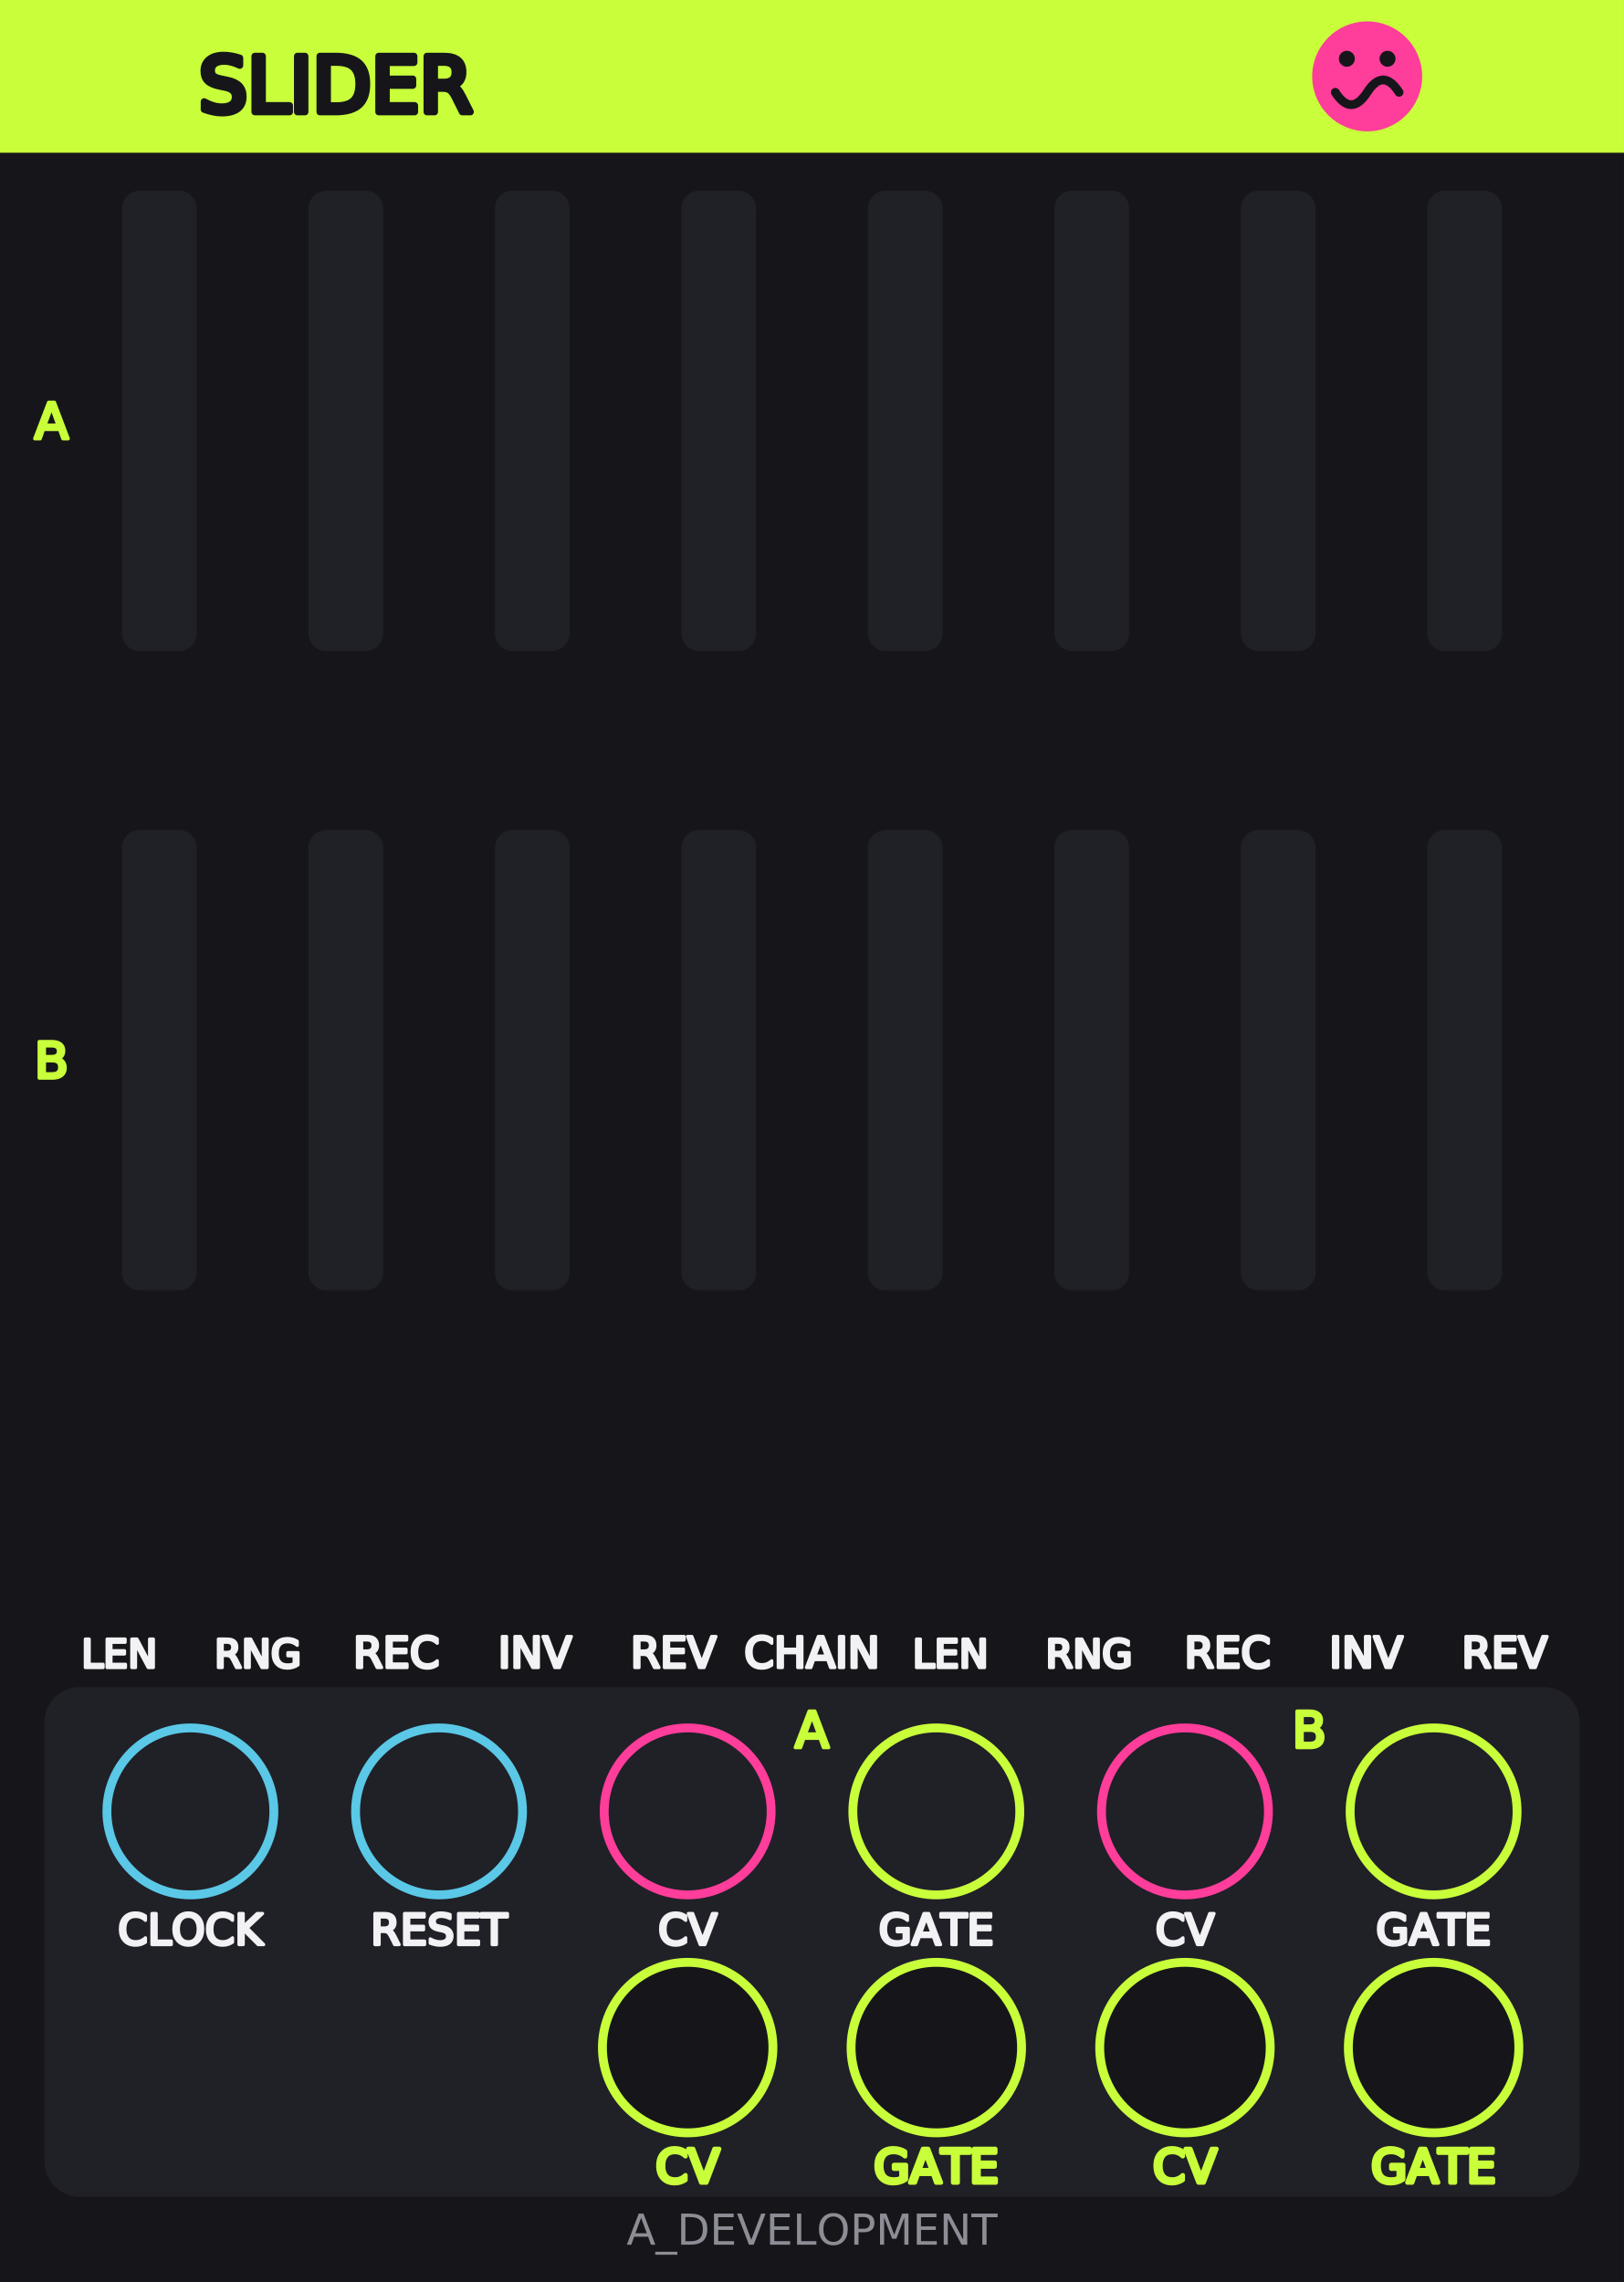
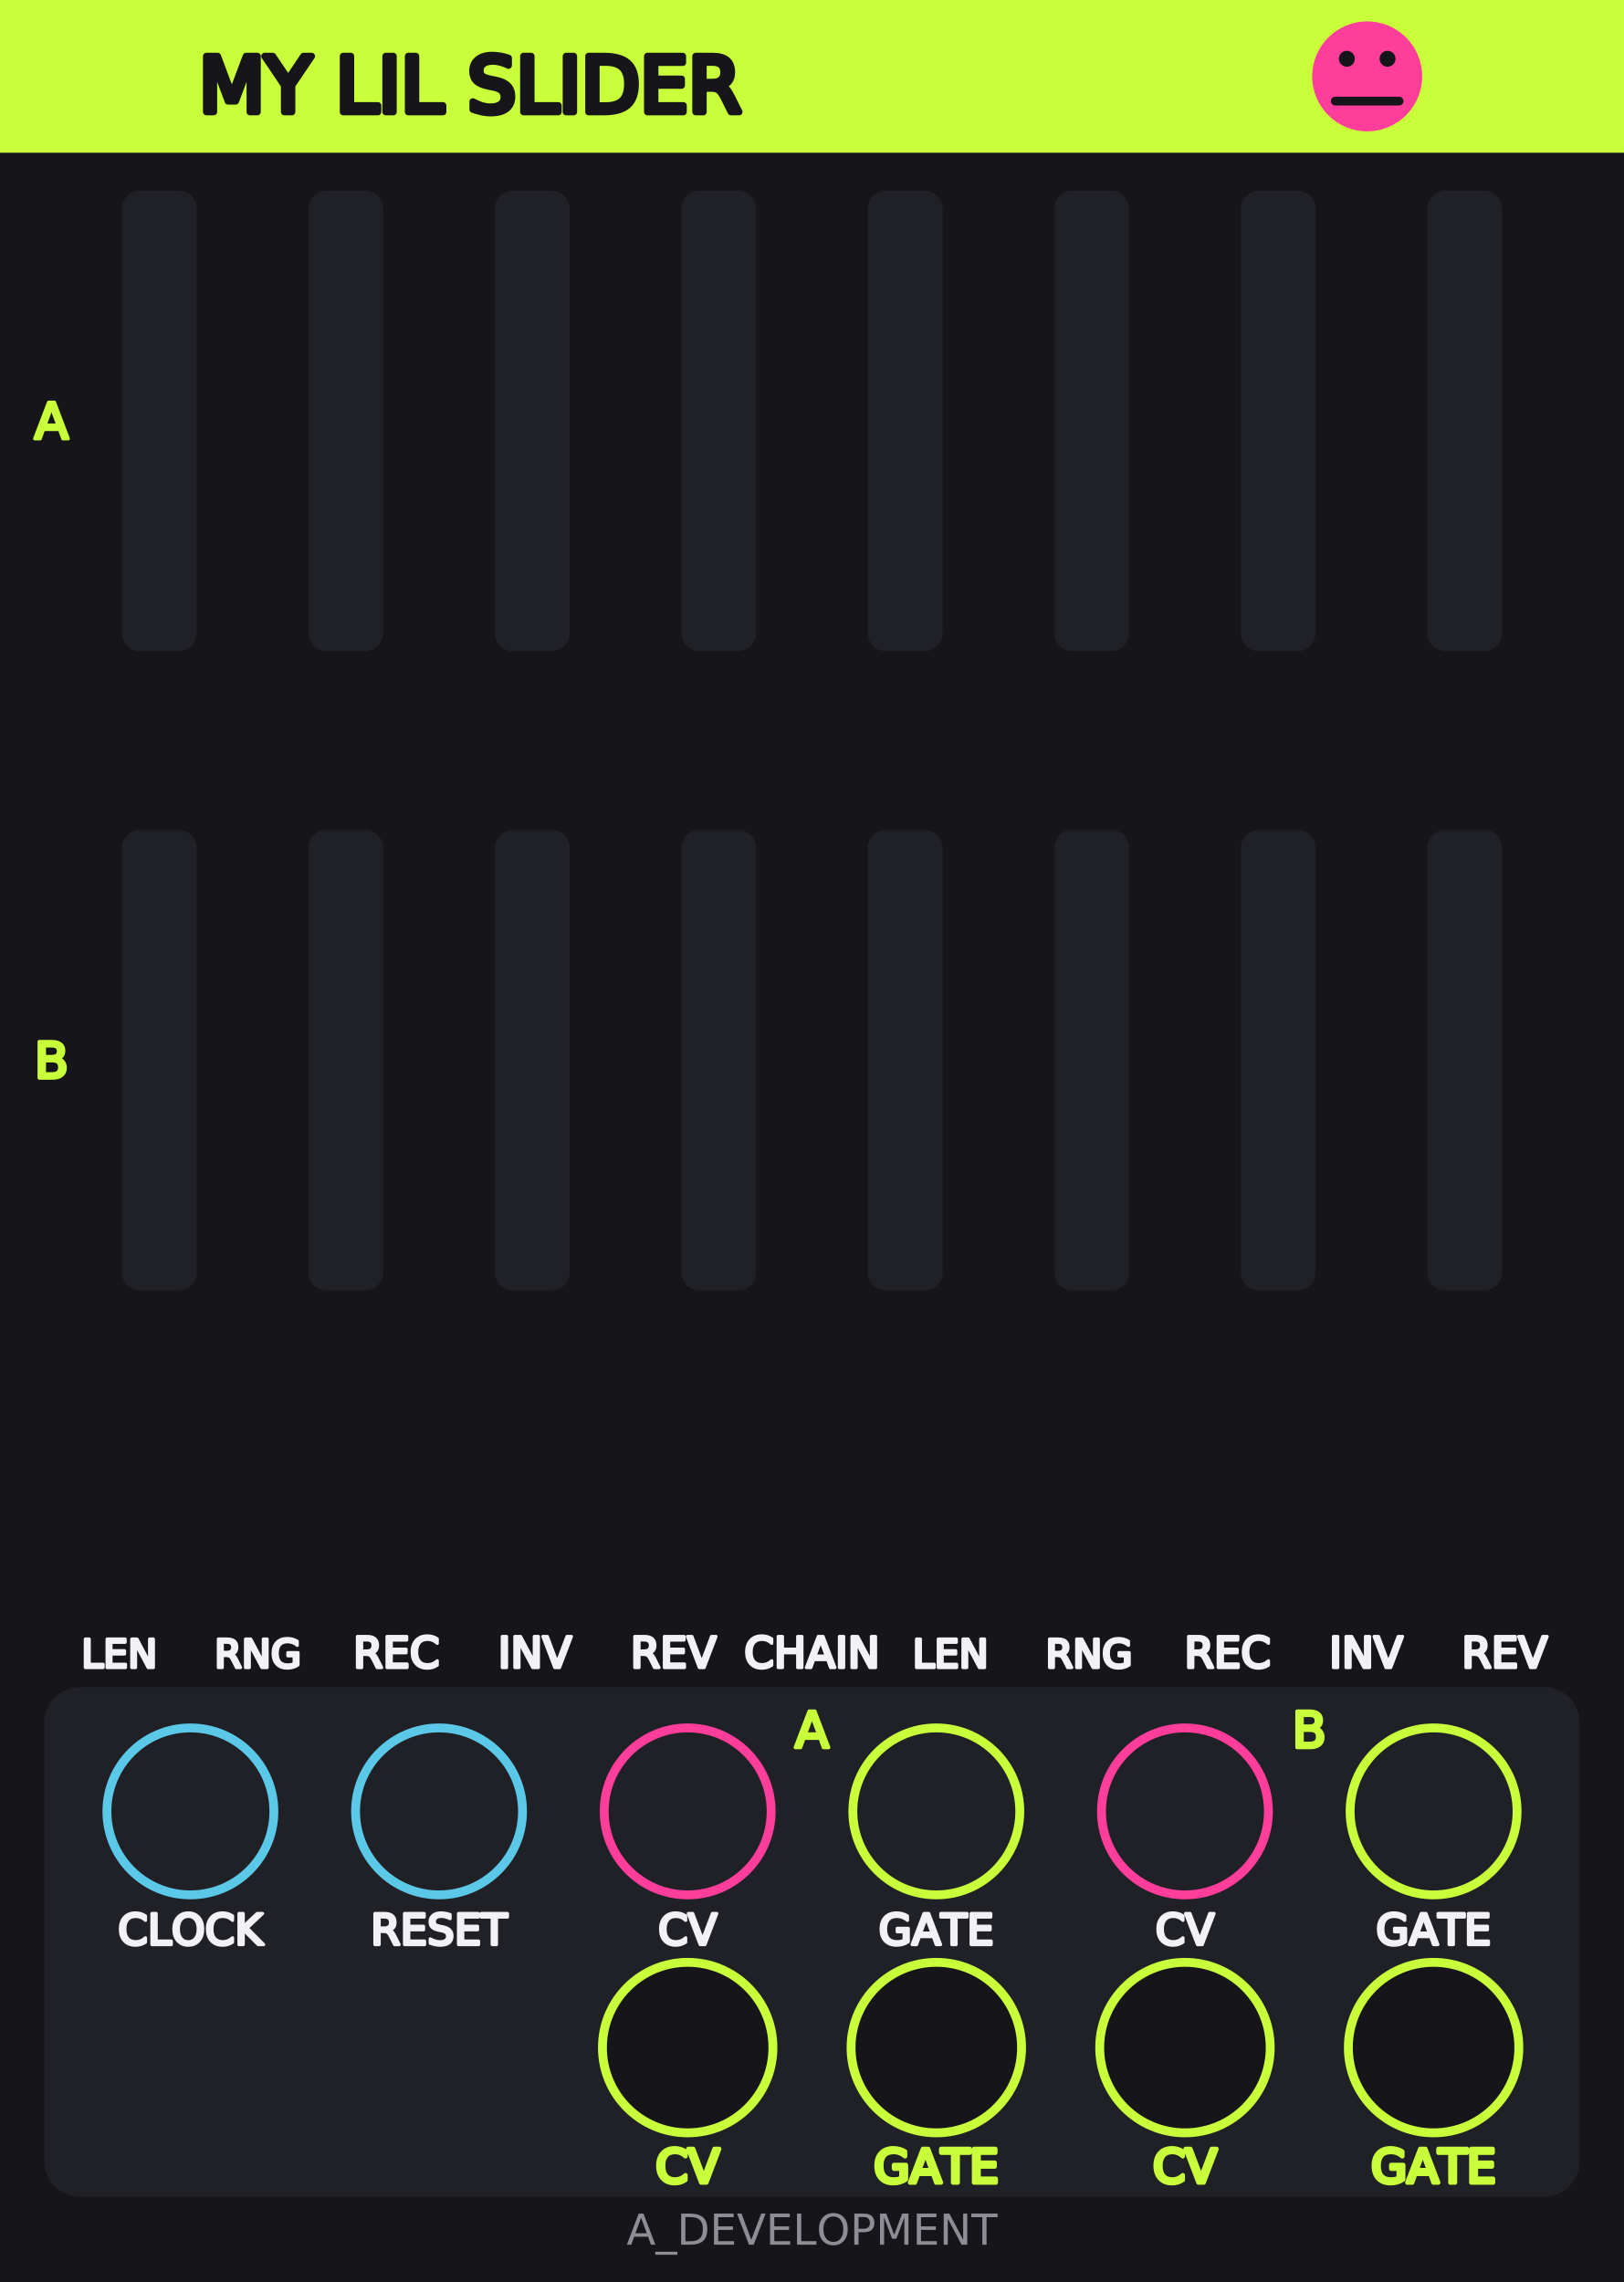
<svg xmlns="http://www.w3.org/2000/svg" width="91.44mm" height="128.5mm" viewBox="0 0 91.44 128.5">
  <rect width="91.44" height="128.5" fill="#16161a" />
  <rect width="91.44" height="8.6" fill="#c8ff3a" />
-   <path fill="#16161a" stroke="#16161a" stroke-width="0.39" stroke-linejoin="round" d="M13.501 3.268V3.682Q13.26 3.566 13.046 3.51Q12.831 3.453 12.632 3.453Q12.285 3.453 12.098 3.587Q11.91 3.722 11.91 3.969Q11.91 4.177 12.035 4.283Q12.16 4.389 12.508 4.454L12.764 4.507Q13.239 4.597 13.464 4.825Q13.69 5.053 13.69 5.435Q13.69 5.891 13.385 6.126Q13.079 6.361 12.489 6.361Q12.267 6.361 12.016 6.31Q11.765 6.26 11.496 6.161V5.725Q11.754 5.87 12.002 5.943Q12.25 6.017 12.489 6.017Q12.852 6.017 13.05 5.874Q13.247 5.731 13.247 5.466Q13.247 5.235 13.105 5.105Q12.964 4.975 12.64 4.91L12.382 4.86Q11.908 4.765 11.696 4.564Q11.483 4.362 11.483 4.003Q11.483 3.587 11.776 3.348Q12.069 3.109 12.584 3.109Q12.804 3.109 13.033 3.148Q13.262 3.188 13.501 3.268Z M14.352 3.165H14.776V5.943H16.302V6.3H14.352Z M16.747 3.165H17.171V6.3H16.747Z M18.439 3.514V5.951H18.952Q19.601 5.951 19.902 5.658Q20.203 5.364 20.203 4.729Q20.203 4.1 19.902 3.807Q19.601 3.514 18.952 3.514ZM18.015 3.165H18.887Q19.798 3.165 20.224 3.544Q20.65 3.923 20.65 4.729Q20.65 5.54 20.222 5.92Q19.794 6.3 18.887 6.3H18.015Z M21.326 3.165H23.308V3.522H21.751V4.45H23.243V4.807H21.751V5.943H23.346V6.3H21.326Z M25.53 4.83Q25.666 4.876 25.795 5.028Q25.925 5.179 26.055 5.443L26.485 6.3H26.03L25.629 5.496Q25.473 5.181 25.327 5.078Q25.181 4.975 24.929 4.975H24.467V6.3H24.043V3.165H25.001Q25.538 3.165 25.803 3.39Q26.067 3.615 26.067 4.068Q26.067 4.364 25.93 4.559Q25.792 4.755 25.53 4.83ZM24.467 3.514V4.627H25.001Q25.307 4.627 25.464 4.485Q25.62 4.343 25.62 4.068Q25.62 3.793 25.464 3.653Q25.307 3.514 25.001 3.514Z" />
+   <path fill="#16161a" stroke="#16161a" stroke-width="0.387" stroke-linejoin="round" d="M11.622 3.165H12.254L13.054 5.298L13.858 3.165H14.49V6.3H14.076V3.547L13.268 5.697H12.842L12.034 3.547V6.3H11.622Z M14.902 3.165H15.357L16.226 4.454L17.089 3.165H17.545L16.436 4.807V6.3H16.01V4.807Z  M19.325 3.165H19.75V5.943H21.276V6.3H19.325Z M21.721 3.165H22.145V6.3H21.721Z M22.989 3.165H23.413V5.943H24.94V6.3H22.989Z  M28.631 3.268V3.682Q28.39 3.566 28.175 3.51Q27.961 3.453 27.762 3.453Q27.415 3.453 27.227 3.587Q27.039 3.722 27.039 3.969Q27.039 4.177 27.164 4.283Q27.289 4.389 27.638 4.454L27.894 4.507Q28.369 4.597 28.594 4.825Q28.82 5.053 28.82 5.435Q28.82 5.891 28.514 6.126Q28.209 6.361 27.619 6.361Q27.396 6.361 27.145 6.31Q26.895 6.26 26.626 6.161V5.725Q26.884 5.87 27.132 5.943Q27.38 6.017 27.619 6.017Q27.982 6.017 28.18 5.874Q28.377 5.731 28.377 5.466Q28.377 5.235 28.235 5.105Q28.093 4.975 27.77 4.91L27.512 4.86Q27.037 4.765 26.825 4.564Q26.613 4.362 26.613 4.003Q26.613 3.587 26.906 3.348Q27.199 3.109 27.713 3.109Q27.934 3.109 28.163 3.148Q28.392 3.188 28.631 3.268Z M29.481 3.165H29.905V5.943H31.432V6.3H29.481Z M31.877 3.165H32.301V6.3H31.877Z M33.569 3.514V5.951H34.082Q34.73 5.951 35.032 5.658Q35.333 5.364 35.333 4.729Q35.333 4.1 35.032 3.807Q34.73 3.514 34.082 3.514ZM33.145 3.165H34.016Q34.928 3.165 35.354 3.544Q35.78 3.923 35.78 4.729Q35.78 5.54 35.352 5.92Q34.923 6.3 34.016 6.3H33.145Z M36.456 3.165H38.438V3.522H36.88V4.45H38.373V4.807H36.88V5.943H38.476V6.3H36.456Z M40.66 4.83Q40.796 4.876 40.925 5.028Q41.054 5.179 41.185 5.443L41.615 6.3H41.159L40.758 5.496Q40.603 5.181 40.457 5.078Q40.311 4.975 40.059 4.975H39.597V6.3H39.173V3.165H40.131Q40.668 3.165 40.933 3.39Q41.197 3.615 41.197 4.068Q41.197 4.364 41.06 4.559Q40.922 4.755 40.66 4.83ZM39.597 3.514V4.627H40.131Q40.437 4.627 40.593 4.485Q40.75 4.343 40.75 4.068Q40.75 3.793 40.593 3.653Q40.437 3.514 40.131 3.514Z" />
  <circle cx="76.98" cy="4.3" r="3.096" fill="#ff3d9a" />
  <circle cx="75.835" cy="3.309" r="0.449" fill="#16161a" />
  <circle cx="78.126" cy="3.309" r="0.449" fill="#16161a" />
-   <path d="M 75.184 5.198 q 0.898 1.393 1.796 0 q 0.898 -1.393 1.796 0" fill="none" stroke="#16161a" stroke-width="0.495" stroke-linecap="round" />
+   <line x1="75.184" y1="5.693" x2="78.776" y2="5.693" stroke="#16161a" stroke-width="0.495" stroke-linecap="round" />
  <rect x="6.87" y="10.74" width="4.2" height="25.92" rx="1" fill="#202027" />
  <rect x="17.37" y="10.74" width="4.2" height="25.92" rx="1" fill="#202027" />
  <rect x="27.87" y="10.74" width="4.2" height="25.92" rx="1" fill="#202027" />
  <rect x="38.37" y="10.74" width="4.2" height="25.92" rx="1" fill="#202027" />
  <rect x="48.87" y="10.74" width="4.2" height="25.92" rx="1" fill="#202027" />
  <rect x="59.37" y="10.74" width="4.2" height="25.92" rx="1" fill="#202027" />
  <rect x="69.87" y="10.74" width="4.2" height="25.92" rx="1" fill="#202027" />
  <rect x="80.37" y="10.74" width="4.2" height="25.92" rx="1" fill="#202027" />
  <rect x="6.87" y="46.74" width="4.2" height="25.92" rx="1" fill="#202027" />
  <rect x="17.37" y="46.74" width="4.2" height="25.92" rx="1" fill="#202027" />
  <rect x="27.87" y="46.74" width="4.2" height="25.92" rx="1" fill="#202027" />
  <rect x="38.37" y="46.74" width="4.2" height="25.92" rx="1" fill="#202027" />
  <rect x="48.87" y="46.74" width="4.2" height="25.92" rx="1" fill="#202027" />
  <rect x="59.37" y="46.74" width="4.2" height="25.92" rx="1" fill="#202027" />
  <rect x="69.87" y="46.74" width="4.2" height="25.92" rx="1" fill="#202027" />
  <rect x="80.37" y="46.74" width="4.2" height="25.92" rx="1" fill="#202027" />
  <path fill="#c8ff3a" stroke="#c8ff3a" stroke-width="0.2" stroke-linejoin="round" d="M2.899 22.931 2.525 23.947H3.275ZM2.743 22.659H3.057L3.834 24.7H3.547L3.361 24.176H2.441L2.255 24.7H1.964Z" />
  <path fill="#c8ff3a" stroke="#c8ff3a" stroke-width="0.2" stroke-linejoin="round" d="M2.491 59.725V60.473H2.933Q3.156 60.473 3.264 60.381Q3.371 60.288 3.371 60.098Q3.371 59.907 3.264 59.816Q3.156 59.725 2.933 59.725ZM2.491 58.886V59.501H2.899Q3.102 59.501 3.201 59.425Q3.3 59.349 3.3 59.193Q3.3 59.039 3.201 58.962Q3.102 58.886 2.899 58.886ZM2.214 58.659H2.92Q3.236 58.659 3.407 58.79Q3.577 58.921 3.577 59.163Q3.577 59.351 3.49 59.461Q3.402 59.572 3.233 59.599Q3.437 59.643 3.549 59.782Q3.662 59.921 3.662 60.129Q3.662 60.402 3.476 60.551Q3.29 60.7 2.947 60.7H2.214Z" />
  <rect x="2.5" y="95" width="86.44" height="28.7" rx="2" fill="#202027" />
  <path fill="#c8ff3a" stroke="#c8ff3a" stroke-width="0.2" stroke-linejoin="round" d="M45.719 96.631 45.345 97.647H46.095ZM45.563 96.359H45.877L46.654 98.4H46.367L46.181 97.876H45.261L45.075 98.4H44.784Z" />
  <path fill="#c8ff3a" stroke="#c8ff3a" stroke-width="0.2" stroke-linejoin="round" d="M73.311 97.425V98.173H73.753Q73.976 98.173 74.084 98.081Q74.191 97.988 74.191 97.798Q74.191 97.607 74.084 97.516Q73.976 97.425 73.753 97.425ZM73.311 96.586V97.201H73.719Q73.922 97.201 74.021 97.125Q74.12 97.049 74.12 96.893Q74.12 96.739 74.021 96.662Q73.922 96.586 73.719 96.586ZM73.034 96.359H73.74Q74.056 96.359 74.227 96.49Q74.397 96.621 74.397 96.863Q74.397 97.051 74.31 97.161Q74.222 97.272 74.053 97.299Q74.257 97.343 74.369 97.482Q74.482 97.621 74.482 97.829Q74.482 98.102 74.296 98.251Q74.11 98.4 73.767 98.4H73.034Z" />
  <path fill="#f2f2f4" stroke="#f2f2f4" stroke-width="0.18" stroke-linejoin="round" d="M4.805 92.296H5.022V93.717H5.803V93.9H4.805Z M6.031 92.296H7.045V92.479H6.248V92.954H7.012V93.136H6.248V93.717H7.064V93.9H6.031Z M7.421 92.296H7.713L8.424 93.638V92.296H8.635V93.9H8.343L7.631 92.558V93.9H7.421Z" />
  <path fill="#f2f2f4" stroke="#f2f2f4" stroke-width="0.18" stroke-linejoin="round" d="M13.057 93.148Q13.127 93.172 13.193 93.249Q13.259 93.326 13.325 93.462L13.546 93.9H13.313L13.107 93.489Q13.028 93.327 12.953 93.275Q12.879 93.222 12.75 93.222H12.513V93.9H12.296V92.296H12.786Q13.061 92.296 13.197 92.411Q13.332 92.526 13.332 92.758Q13.332 92.91 13.262 93.009Q13.191 93.109 13.057 93.148ZM12.513 92.475V93.044H12.786Q12.943 93.044 13.023 92.971Q13.103 92.899 13.103 92.758Q13.103 92.617 13.023 92.546Q12.943 92.475 12.786 92.475Z M13.825 92.296H14.117L14.828 93.638V92.296H15.039V93.9H14.747L14.036 92.558V93.9H13.825Z M16.564 93.671V93.24H16.21V93.062H16.779V93.751Q16.653 93.84 16.502 93.885Q16.35 93.931 16.179 93.931Q15.803 93.931 15.59 93.711Q15.378 93.492 15.378 93.1Q15.378 92.707 15.59 92.487Q15.803 92.267 16.179 92.267Q16.335 92.267 16.477 92.306Q16.618 92.345 16.737 92.42V92.651Q16.617 92.549 16.482 92.497Q16.346 92.446 16.197 92.446Q15.903 92.446 15.755 92.61Q15.607 92.774 15.607 93.1Q15.607 93.424 15.755 93.588Q15.903 93.753 16.197 93.753Q16.312 93.753 16.402 93.733Q16.492 93.713 16.564 93.671Z" />
  <path fill="#f2f2f4" stroke="#f2f2f4" stroke-width="0.18" stroke-linejoin="round" d="M20.955 93.08Q21.032 93.105 21.104 93.19Q21.176 93.274 21.248 93.422L21.489 93.9H21.234L21.01 93.451Q20.924 93.275 20.842 93.218Q20.761 93.161 20.62 93.161H20.362V93.9H20.126V92.15H20.66Q20.96 92.15 21.108 92.276Q21.255 92.401 21.255 92.654Q21.255 92.82 21.179 92.929Q21.102 93.037 20.955 93.08ZM20.362 92.345V92.966H20.66Q20.831 92.966 20.918 92.887Q21.006 92.808 21.006 92.654Q21.006 92.501 20.918 92.423Q20.831 92.345 20.66 92.345Z M21.793 92.15H22.899V92.35H22.03V92.868H22.863V93.067H22.03V93.701H22.921V93.9H21.793Z M24.62 92.285V92.535Q24.5 92.423 24.365 92.368Q24.23 92.313 24.077 92.313Q23.777 92.313 23.618 92.497Q23.458 92.68 23.458 93.027Q23.458 93.373 23.618 93.556Q23.777 93.739 24.077 93.739Q24.23 93.739 24.365 93.684Q24.5 93.629 24.62 93.518V93.765Q24.496 93.85 24.357 93.892Q24.218 93.934 24.063 93.934Q23.666 93.934 23.437 93.691Q23.209 93.448 23.209 93.027Q23.209 92.605 23.437 92.362Q23.666 92.119 24.063 92.119Q24.22 92.119 24.359 92.16Q24.498 92.202 24.62 92.285Z" />
  <path fill="#f2f2f4" stroke="#f2f2f4" stroke-width="0.18" stroke-linejoin="round" d="M28.283 92.15H28.52V93.9H28.283Z M28.991 92.15H29.31L30.085 93.614V92.15H30.315V93.9H29.996L29.221 92.436V93.9H28.991Z M31.237 93.9 30.569 92.15H30.817L31.371 93.623L31.926 92.15H32.173L31.506 93.9Z" />
  <path fill="#f2f2f4" stroke="#f2f2f4" stroke-width="0.18" stroke-linejoin="round" d="M36.572 93.08Q36.649 93.105 36.721 93.19Q36.793 93.274 36.865 93.422L37.106 93.9H36.851L36.627 93.451Q36.541 93.275 36.459 93.218Q36.378 93.161 36.237 93.161H35.979V93.9H35.743V92.15H36.277Q36.577 92.15 36.725 92.276Q36.872 92.401 36.872 92.654Q36.872 92.82 36.796 92.929Q36.719 93.037 36.572 93.08ZM35.979 92.345V92.966H36.277Q36.448 92.966 36.535 92.887Q36.623 92.808 36.623 92.654Q36.623 92.501 36.535 92.423Q36.448 92.345 36.277 92.345Z M37.41 92.15H38.516V92.35H37.647V92.868H38.48V93.067H37.647V93.701H38.538V93.9H37.41Z M39.378 93.9 38.71 92.15H38.957L39.511 93.623L40.067 92.15H40.313L39.646 93.9Z" />
  <path fill="#f2f2f4" stroke="#f2f2f4" stroke-width="0.18" stroke-linejoin="round" d="M51.605 92.296H51.822V93.717H52.603V93.9H51.605Z M52.831 92.296H53.845V92.479H53.048V92.954H53.812V93.136H53.048V93.717H53.864V93.9H52.831Z M54.221 92.296H54.513L55.224 93.638V92.296H55.435V93.9H55.143L54.431 92.558V93.9H54.221Z" />
  <path fill="#f2f2f4" stroke="#f2f2f4" stroke-width="0.18" stroke-linejoin="round" d="M59.857 93.148Q59.927 93.172 59.993 93.249Q60.059 93.326 60.125 93.462L60.346 93.9H60.113L59.907 93.489Q59.828 93.327 59.753 93.275Q59.679 93.222 59.55 93.222H59.313V93.9H59.096V92.296H59.586Q59.861 92.296 59.997 92.411Q60.132 92.526 60.132 92.758Q60.132 92.91 60.062 93.009Q59.991 93.109 59.857 93.148ZM59.313 92.475V93.044H59.586Q59.743 93.044 59.823 92.971Q59.903 92.899 59.903 92.758Q59.903 92.617 59.823 92.546Q59.743 92.475 59.586 92.475Z M60.625 92.296H60.917L61.628 93.638V92.296H61.839V93.9H61.547L60.836 92.558V93.9H60.625Z M63.364 93.671V93.24H63.01V93.062H63.579V93.751Q63.453 93.84 63.302 93.885Q63.15 93.931 62.979 93.931Q62.603 93.931 62.39 93.711Q62.178 93.492 62.178 93.1Q62.178 92.707 62.39 92.487Q62.603 92.267 62.979 92.267Q63.135 92.267 63.277 92.306Q63.418 92.345 63.537 92.42V92.651Q63.417 92.549 63.282 92.497Q63.146 92.446 62.997 92.446Q62.703 92.446 62.555 92.61Q62.407 92.774 62.407 93.1Q62.407 93.424 62.555 93.588Q62.703 93.753 62.997 93.753Q63.112 93.753 63.202 93.733Q63.292 93.713 63.364 93.671Z" />
  <path fill="#f2f2f4" stroke="#f2f2f4" stroke-width="0.18" stroke-linejoin="round" d="M67.755 93.08Q67.832 93.105 67.904 93.19Q67.976 93.274 68.048 93.422L68.289 93.9H68.034L67.81 93.451Q67.724 93.275 67.642 93.218Q67.561 93.161 67.42 93.161H67.162V93.9H66.926V92.15H67.46Q67.76 92.15 67.908 92.276Q68.055 92.401 68.055 92.654Q68.055 92.82 67.979 92.929Q67.902 93.037 67.755 93.08ZM67.162 92.345V92.966H67.46Q67.631 92.966 67.718 92.887Q67.806 92.808 67.806 92.654Q67.806 92.501 67.718 92.423Q67.631 92.345 67.46 92.345Z M68.593 92.15H69.699V92.35H68.83V92.868H69.663V93.067H68.83V93.701H69.721V93.9H68.593Z M71.42 92.285V92.535Q71.3 92.423 71.165 92.368Q71.03 92.313 70.877 92.313Q70.577 92.313 70.418 92.497Q70.258 92.68 70.258 93.027Q70.258 93.373 70.418 93.556Q70.577 93.739 70.877 93.739Q71.03 93.739 71.165 93.684Q71.3 93.629 71.42 93.518V93.765Q71.296 93.85 71.157 93.892Q71.018 93.934 70.863 93.934Q70.466 93.934 70.237 93.691Q70.009 93.448 70.009 93.027Q70.009 92.605 70.237 92.362Q70.466 92.119 70.863 92.119Q71.02 92.119 71.159 92.16Q71.298 92.202 71.42 92.285Z" />
  <path fill="#f2f2f4" stroke="#f2f2f4" stroke-width="0.18" stroke-linejoin="round" d="M75.083 92.15H75.32V93.9H75.083Z M75.791 92.15H76.11L76.885 93.614V92.15H77.115V93.9H76.796L76.021 92.436V93.9H75.791Z M78.037 93.9 77.369 92.15H77.617L78.171 93.623L78.726 92.15H78.973L78.306 93.9Z" />
  <path fill="#f2f2f4" stroke="#f2f2f4" stroke-width="0.18" stroke-linejoin="round" d="M83.372 93.08Q83.449 93.105 83.521 93.19Q83.593 93.274 83.665 93.422L83.906 93.9H83.651L83.427 93.451Q83.341 93.275 83.259 93.218Q83.178 93.161 83.037 93.161H82.779V93.9H82.543V92.15H83.077Q83.377 92.15 83.525 92.276Q83.672 92.401 83.672 92.654Q83.672 92.82 83.596 92.929Q83.519 93.037 83.372 93.08ZM82.779 92.345V92.966H83.077Q83.248 92.966 83.335 92.887Q83.423 92.808 83.423 92.654Q83.423 92.501 83.335 92.423Q83.248 92.345 83.077 92.345Z M84.21 92.15H85.316V92.35H84.447V92.868H85.28V93.067H84.447V93.701H85.338V93.9H84.21Z M86.178 93.9 85.51 92.15H85.757L86.311 93.623L86.867 92.15H87.113L86.446 93.9Z" />
  <path fill="#f2f2f4" stroke="#f2f2f4" stroke-width="0.18" stroke-linejoin="round" d="M43.453 92.285V92.535Q43.333 92.423 43.198 92.368Q43.063 92.313 42.91 92.313Q42.61 92.313 42.451 92.497Q42.292 92.68 42.292 93.027Q42.292 93.373 42.451 93.556Q42.61 93.739 42.91 93.739Q43.063 93.739 43.198 93.684Q43.333 93.629 43.453 93.518V93.765Q43.329 93.85 43.19 93.892Q43.051 93.934 42.896 93.934Q42.499 93.934 42.271 93.691Q42.042 93.448 42.042 93.027Q42.042 92.605 42.271 92.362Q42.499 92.119 42.896 92.119Q43.053 92.119 43.192 92.16Q43.331 92.202 43.453 92.285Z M43.819 92.15H44.055V92.868H44.916V92.15H45.152V93.9H44.916V93.067H44.055V93.9H43.819Z M46.208 92.384 45.887 93.254H46.53ZM46.074 92.15H46.343L47.01 93.9H46.764L46.604 93.451H45.816L45.656 93.9H45.407Z M47.265 92.15H47.502V93.9H47.265Z M47.973 92.15H48.292L49.067 93.614V92.15H49.297V93.9H48.978L48.203 92.436V93.9H47.973Z" />
  <circle cx="10.72" cy="102" r="4.7" fill="none" stroke="#5ac8e6" stroke-width="0.5" />
  <path fill="#f2f2f4" stroke="#f2f2f4" stroke-width="0.18" stroke-linejoin="round" d="M8.19 107.885V108.135Q8.07 108.023 7.935 107.968Q7.8 107.913 7.647 107.913Q7.347 107.913 7.188 108.097Q7.029 108.28 7.029 108.627Q7.029 108.973 7.188 109.156Q7.347 109.339 7.647 109.339Q7.8 109.339 7.935 109.284Q8.07 109.229 8.19 109.118V109.365Q8.066 109.45 7.927 109.492Q7.788 109.534 7.633 109.534Q7.236 109.534 7.007 109.291Q6.779 109.048 6.779 108.627Q6.779 108.205 7.007 107.962Q7.236 107.719 7.633 107.719Q7.79 107.719 7.929 107.76Q8.068 107.802 8.19 107.885Z M8.556 107.75H8.792V109.301H9.644V109.5H8.556Z M10.603 107.911Q10.345 107.911 10.193 108.103Q10.041 108.295 10.041 108.627Q10.041 108.957 10.193 109.15Q10.345 109.342 10.603 109.342Q10.861 109.342 11.011 109.15Q11.162 108.957 11.162 108.627Q11.162 108.295 11.011 108.103Q10.861 107.911 10.603 107.911ZM10.603 107.719Q10.971 107.719 11.191 107.965Q11.411 108.212 11.411 108.627Q11.411 109.041 11.191 109.287Q10.971 109.534 10.603 109.534Q10.234 109.534 10.013 109.288Q9.792 109.042 9.792 108.627Q9.792 108.212 10.013 107.965Q10.234 107.719 10.603 107.719Z M13.092 107.885V108.135Q12.972 108.023 12.837 107.968Q12.702 107.913 12.549 107.913Q12.249 107.913 12.09 108.097Q11.931 108.28 11.931 108.627Q11.931 108.973 12.09 109.156Q12.249 109.339 12.549 109.339Q12.702 109.339 12.837 109.284Q12.972 109.229 13.092 109.118V109.365Q12.968 109.45 12.829 109.492Q12.69 109.534 12.535 109.534Q12.138 109.534 11.909 109.291Q11.681 109.048 11.681 108.627Q11.681 108.205 11.909 107.962Q12.138 107.719 12.535 107.719Q12.692 107.719 12.831 107.76Q12.97 107.802 13.092 107.885Z M13.458 107.75H13.694V108.49L14.479 107.75H14.784L13.916 108.566L14.846 109.5H14.534L13.694 108.657V109.5H13.458Z" />
  <circle cx="24.72" cy="102" r="4.7" fill="none" stroke="#5ac8e6" stroke-width="0.5" />
  <path fill="#f2f2f4" stroke="#f2f2f4" stroke-width="0.18" stroke-linejoin="round" d="M21.94 108.68Q22.016 108.705 22.089 108.79Q22.161 108.874 22.233 109.022L22.474 109.5H22.219L21.995 109.051Q21.909 108.875 21.827 108.818Q21.746 108.761 21.605 108.761H21.347V109.5H21.111V107.75H21.645Q21.945 107.75 22.093 107.876Q22.24 108.001 22.24 108.254Q22.24 108.42 22.164 108.529Q22.087 108.638 21.94 108.68ZM21.347 107.945V108.566H21.645Q21.816 108.566 21.903 108.487Q21.991 108.408 21.991 108.254Q21.991 108.101 21.903 108.023Q21.816 107.945 21.645 107.945Z M22.778 107.75H23.884V107.95H23.015V108.468H23.848V108.667H23.015V109.301H23.906V109.5H22.778Z M25.343 107.808V108.039Q25.209 107.974 25.089 107.943Q24.97 107.911 24.858 107.911Q24.665 107.911 24.56 107.986Q24.455 108.061 24.455 108.199Q24.455 108.315 24.525 108.374Q24.595 108.434 24.789 108.47L24.932 108.499Q25.197 108.55 25.323 108.677Q25.449 108.804 25.449 109.017Q25.449 109.271 25.278 109.403Q25.108 109.534 24.779 109.534Q24.654 109.534 24.514 109.506Q24.374 109.478 24.224 109.423V109.179Q24.368 109.26 24.507 109.301Q24.645 109.342 24.779 109.342Q24.981 109.342 25.091 109.262Q25.202 109.182 25.202 109.035Q25.202 108.906 25.123 108.833Q25.043 108.761 24.863 108.724L24.719 108.696Q24.454 108.643 24.336 108.531Q24.217 108.418 24.217 108.218Q24.217 107.986 24.381 107.852Q24.544 107.719 24.831 107.719Q24.954 107.719 25.082 107.741Q25.21 107.763 25.343 107.808Z M25.818 107.75H26.924V107.95H26.055V108.468H26.888V108.667H26.055V109.301H26.945V109.5H25.818Z M27.092 107.75H28.572V107.95H27.951V109.5H27.713V107.95H27.092Z" />
  <circle cx="38.72" cy="102" r="4.7" fill="none" stroke="#ff3d9a" stroke-width="0.5" />
  <path fill="#f2f2f4" stroke="#f2f2f4" stroke-width="0.18" stroke-linejoin="round" d="M38.607 107.885V108.135Q38.487 108.023 38.352 107.968Q38.217 107.913 38.064 107.913Q37.764 107.913 37.605 108.097Q37.446 108.28 37.446 108.627Q37.446 108.973 37.605 109.156Q37.764 109.339 38.064 109.339Q38.217 109.339 38.352 109.284Q38.487 109.229 38.607 109.118V109.365Q38.483 109.45 38.344 109.492Q38.205 109.534 38.05 109.534Q37.653 109.534 37.424 109.291Q37.196 109.048 37.196 108.627Q37.196 108.205 37.424 107.962Q37.653 107.719 38.05 107.719Q38.207 107.719 38.346 107.76Q38.485 107.802 38.607 107.885Z M39.424 109.5 38.756 107.75H39.003L39.557 109.223L40.113 107.75H40.359L39.692 109.5Z" />
  <circle cx="52.72" cy="102" r="4.7" fill="none" stroke="#c8ff3a" stroke-width="0.5" />
  <path fill="#f2f2f4" stroke="#f2f2f4" stroke-width="0.18" stroke-linejoin="round" d="M50.907 109.25V108.78H50.52V108.586H51.141V109.337Q51.004 109.434 50.839 109.484Q50.673 109.534 50.486 109.534Q50.076 109.534 49.844 109.294Q49.613 109.055 49.613 108.627Q49.613 108.198 49.844 107.958Q50.076 107.719 50.486 107.719Q50.657 107.719 50.811 107.761Q50.965 107.803 51.095 107.885V108.137Q50.964 108.026 50.816 107.97Q50.669 107.913 50.506 107.913Q50.185 107.913 50.024 108.093Q49.862 108.272 49.862 108.627Q49.862 108.981 50.024 109.16Q50.185 109.339 50.506 109.339Q50.631 109.339 50.73 109.318Q50.828 109.296 50.907 109.25Z M52.158 107.984 51.837 108.854H52.48ZM52.024 107.75H52.293L52.96 109.5H52.714L52.554 109.051H51.766L51.606 109.5H51.357Z M52.973 107.75H54.453V107.95H53.832V109.5H53.594V107.95H52.973Z M54.681 107.75H55.787V107.95H54.918V108.468H55.751V108.667H54.918V109.301H55.808V109.5H54.681Z" />
  <circle cx="66.72" cy="102" r="4.7" fill="none" stroke="#ff3d9a" stroke-width="0.5" />
  <path fill="#f2f2f4" stroke="#f2f2f4" stroke-width="0.18" stroke-linejoin="round" d="M66.607 107.885V108.135Q66.487 108.023 66.352 107.968Q66.217 107.913 66.064 107.913Q65.764 107.913 65.605 108.097Q65.446 108.28 65.446 108.627Q65.446 108.973 65.605 109.156Q65.764 109.339 66.064 109.339Q66.217 109.339 66.352 109.284Q66.487 109.229 66.607 109.118V109.365Q66.483 109.45 66.344 109.492Q66.205 109.534 66.05 109.534Q65.653 109.534 65.424 109.291Q65.196 109.048 65.196 108.627Q65.196 108.205 65.424 107.962Q65.653 107.719 66.05 107.719Q66.207 107.719 66.346 107.76Q66.485 107.802 66.607 107.885Z M67.424 109.5 66.756 107.75H67.003L67.557 109.223L68.113 107.75H68.359L67.692 109.5Z" />
  <circle cx="80.72" cy="102" r="4.7" fill="none" stroke="#c8ff3a" stroke-width="0.5" />
  <path fill="#f2f2f4" stroke="#f2f2f4" stroke-width="0.18" stroke-linejoin="round" d="M78.907 109.25V108.78H78.52V108.586H79.141V109.337Q79.004 109.434 78.839 109.484Q78.673 109.534 78.486 109.534Q78.076 109.534 77.844 109.294Q77.613 109.055 77.613 108.627Q77.613 108.198 77.844 107.958Q78.076 107.719 78.486 107.719Q78.657 107.719 78.811 107.761Q78.965 107.803 79.095 107.885V108.137Q78.964 108.026 78.816 107.97Q78.669 107.913 78.506 107.913Q78.185 107.913 78.024 108.093Q77.862 108.272 77.862 108.627Q77.862 108.981 78.024 109.16Q78.185 109.339 78.506 109.339Q78.631 109.339 78.73 109.318Q78.828 109.296 78.907 109.25Z M80.158 107.984 79.837 108.854H80.48ZM80.024 107.75H80.293L80.96 109.5H80.714L80.554 109.051H79.766L79.606 109.5H79.357Z M80.973 107.75H82.453V107.95H81.832V109.5H81.594V107.95H80.973Z M82.681 107.75H83.787V107.95H82.918V108.468H83.751V108.667H82.918V109.301H83.808V109.5H82.681Z" />
  <circle cx="38.72" cy="115.3" r="4.8" fill="#16161a" stroke="#c8ff3a" stroke-width="0.5" />
  <path fill="#c8ff3a" stroke="#c8ff3a" stroke-width="0.25" stroke-linejoin="round" d="M38.597 121.151V121.421Q38.468 121.3 38.321 121.241Q38.175 121.181 38.01 121.181Q37.685 121.181 37.512 121.38Q37.339 121.578 37.339 121.954Q37.339 122.329 37.512 122.527Q37.685 122.726 38.01 122.726Q38.175 122.726 38.321 122.666Q38.468 122.607 38.597 122.486V122.754Q38.463 122.845 38.312 122.891Q38.162 122.937 37.994 122.937Q37.564 122.937 37.317 122.673Q37.069 122.41 37.069 121.954Q37.069 121.497 37.317 121.234Q37.564 120.97 37.994 120.97Q38.165 120.97 38.315 121.015Q38.465 121.06 38.597 121.151Z M39.482 122.9 38.759 121.005H39.027L39.627 122.6L40.229 121.005H40.495L39.773 122.9Z" />
  <circle cx="52.72" cy="115.3" r="4.8" fill="#16161a" stroke="#c8ff3a" stroke-width="0.5" />
  <path fill="#c8ff3a" stroke="#c8ff3a" stroke-width="0.25" stroke-linejoin="round" d="M50.755 122.63V122.121H50.336V121.91H51.009V122.724Q50.861 122.829 50.682 122.883Q50.503 122.937 50.3 122.937Q49.855 122.937 49.605 122.677Q49.354 122.418 49.354 121.954Q49.354 121.49 49.605 121.23Q49.855 120.97 50.3 120.97Q50.485 120.97 50.652 121.016Q50.819 121.062 50.96 121.151V121.424Q50.818 121.303 50.658 121.242Q50.498 121.181 50.321 121.181Q49.973 121.181 49.799 121.375Q49.624 121.57 49.624 121.954Q49.624 122.338 49.799 122.532Q49.973 122.726 50.321 122.726Q50.457 122.726 50.564 122.703Q50.67 122.679 50.755 122.63Z M52.111 121.257 51.763 122.2H52.46ZM51.967 121.005H52.257L52.98 122.9H52.713L52.54 122.414H51.686L51.513 122.9H51.243Z M52.994 121.005H54.597V121.22H53.924V122.9H53.666V121.22H52.994Z M54.845 121.005H56.043V121.22H55.101V121.782H56.004V121.997H55.101V122.684H56.066V122.9H54.845Z" />
  <circle cx="66.72" cy="115.3" r="4.8" fill="#16161a" stroke="#c8ff3a" stroke-width="0.5" />
  <path fill="#c8ff3a" stroke="#c8ff3a" stroke-width="0.25" stroke-linejoin="round" d="M66.597 121.151V121.421Q66.468 121.3 66.321 121.241Q66.175 121.181 66.01 121.181Q65.685 121.181 65.512 121.38Q65.339 121.578 65.339 121.954Q65.339 122.329 65.512 122.527Q65.685 122.726 66.01 122.726Q66.175 122.726 66.321 122.666Q66.468 122.607 66.597 122.486V122.754Q66.463 122.845 66.312 122.891Q66.162 122.937 65.994 122.937Q65.564 122.937 65.317 122.673Q65.069 122.41 65.069 121.954Q65.069 121.497 65.317 121.234Q65.564 120.97 65.994 120.97Q66.165 120.97 66.315 121.015Q66.465 121.06 66.597 121.151Z M67.482 122.9 66.759 121.005H67.027L67.627 122.6L68.229 121.005H68.495L67.773 122.9Z" />
  <circle cx="80.72" cy="115.3" r="4.8" fill="#16161a" stroke="#c8ff3a" stroke-width="0.5" />
  <path fill="#c8ff3a" stroke="#c8ff3a" stroke-width="0.25" stroke-linejoin="round" d="M78.755 122.63V122.121H78.336V121.91H79.009V122.724Q78.861 122.829 78.682 122.883Q78.503 122.937 78.3 122.937Q77.855 122.937 77.605 122.677Q77.354 122.418 77.354 121.954Q77.354 121.49 77.605 121.23Q77.855 120.97 78.3 120.97Q78.485 120.97 78.652 121.016Q78.819 121.062 78.96 121.151V121.424Q78.818 121.303 78.658 121.242Q78.498 121.181 78.321 121.181Q77.973 121.181 77.799 121.375Q77.624 121.57 77.624 121.954Q77.624 122.338 77.799 122.532Q77.973 122.726 78.321 122.726Q78.457 122.726 78.564 122.703Q78.67 122.679 78.755 122.63Z M80.111 121.257 79.763 122.2H80.46ZM79.967 121.005H80.257L80.98 122.9H80.713L80.54 122.414H79.686L79.513 122.9H79.243Z M80.994 121.005H82.597V121.22H81.924V122.9H81.666V121.22H80.994Z M82.845 121.005H84.043V121.22H83.101V121.782H84.004V121.997H83.101V122.684H84.066V122.9H82.845Z" />
  <path fill="#8d8d96" d="M36.097 124.884 35.776 125.754H36.419ZM35.964 124.65H36.232L36.899 126.4H36.653L36.493 125.951H35.705L35.545 126.4H35.296Z M38.142 126.798V126.966H36.895V126.798Z M38.591 124.845V126.205H38.877Q39.239 126.205 39.407 126.041Q39.575 125.877 39.575 125.523Q39.575 125.172 39.407 125.008Q39.239 124.845 38.877 124.845ZM38.354 124.65H38.841Q39.349 124.65 39.587 124.862Q39.825 125.073 39.825 125.523Q39.825 125.976 39.586 126.188Q39.347 126.4 38.841 126.4H38.354Z M40.202 124.65H41.308V124.85H40.439V125.368H41.272V125.567H40.439V126.201H41.33V126.4H40.202Z M42.17 126.4 41.502 124.65H41.749L42.303 126.123L42.859 124.65H43.105L42.438 126.4Z M43.36 124.65H44.467V124.85H43.597V125.368H44.43V125.567H43.597V126.201H44.488V126.4H43.36Z M44.877 124.65H45.114V126.201H45.966V126.4H44.877Z M46.924 124.811Q46.666 124.811 46.515 125.003Q46.363 125.195 46.363 125.527Q46.363 125.857 46.515 126.05Q46.666 126.242 46.924 126.242Q47.182 126.242 47.332 126.05Q47.483 125.857 47.483 125.527Q47.483 125.195 47.332 125.003Q47.182 124.811 46.924 124.811ZM46.924 124.619Q47.292 124.619 47.512 124.865Q47.733 125.112 47.733 125.527Q47.733 125.941 47.512 126.187Q47.292 126.434 46.924 126.434Q46.555 126.434 46.334 126.188Q46.113 125.942 46.113 125.527Q46.113 125.112 46.334 124.865Q46.555 124.619 46.924 124.619Z M48.34 124.845V125.502H48.637Q48.803 125.502 48.893 125.417Q48.983 125.331 48.983 125.173Q48.983 125.016 48.893 124.93Q48.803 124.845 48.637 124.845ZM48.103 124.65H48.637Q48.932 124.65 49.082 124.783Q49.233 124.916 49.233 125.173Q49.233 125.432 49.082 125.564Q48.932 125.697 48.637 125.697H48.34V126.4H48.103Z M49.55 124.65H49.903L50.349 125.841L50.798 124.65H51.151V126.4H50.92V124.864L50.469 126.064H50.231L49.78 124.864V126.4H49.55Z M51.621 124.65H52.727V124.85H51.858V125.368H52.691V125.567H51.858V126.201H52.748V126.4H51.621Z M53.137 124.65H53.456L54.232 126.114V124.65H54.462V126.4H54.143L53.367 124.936V126.4H53.137Z M54.69 124.65H56.17V124.85H55.549V126.4H55.311V124.85H54.69Z" />
</svg>
